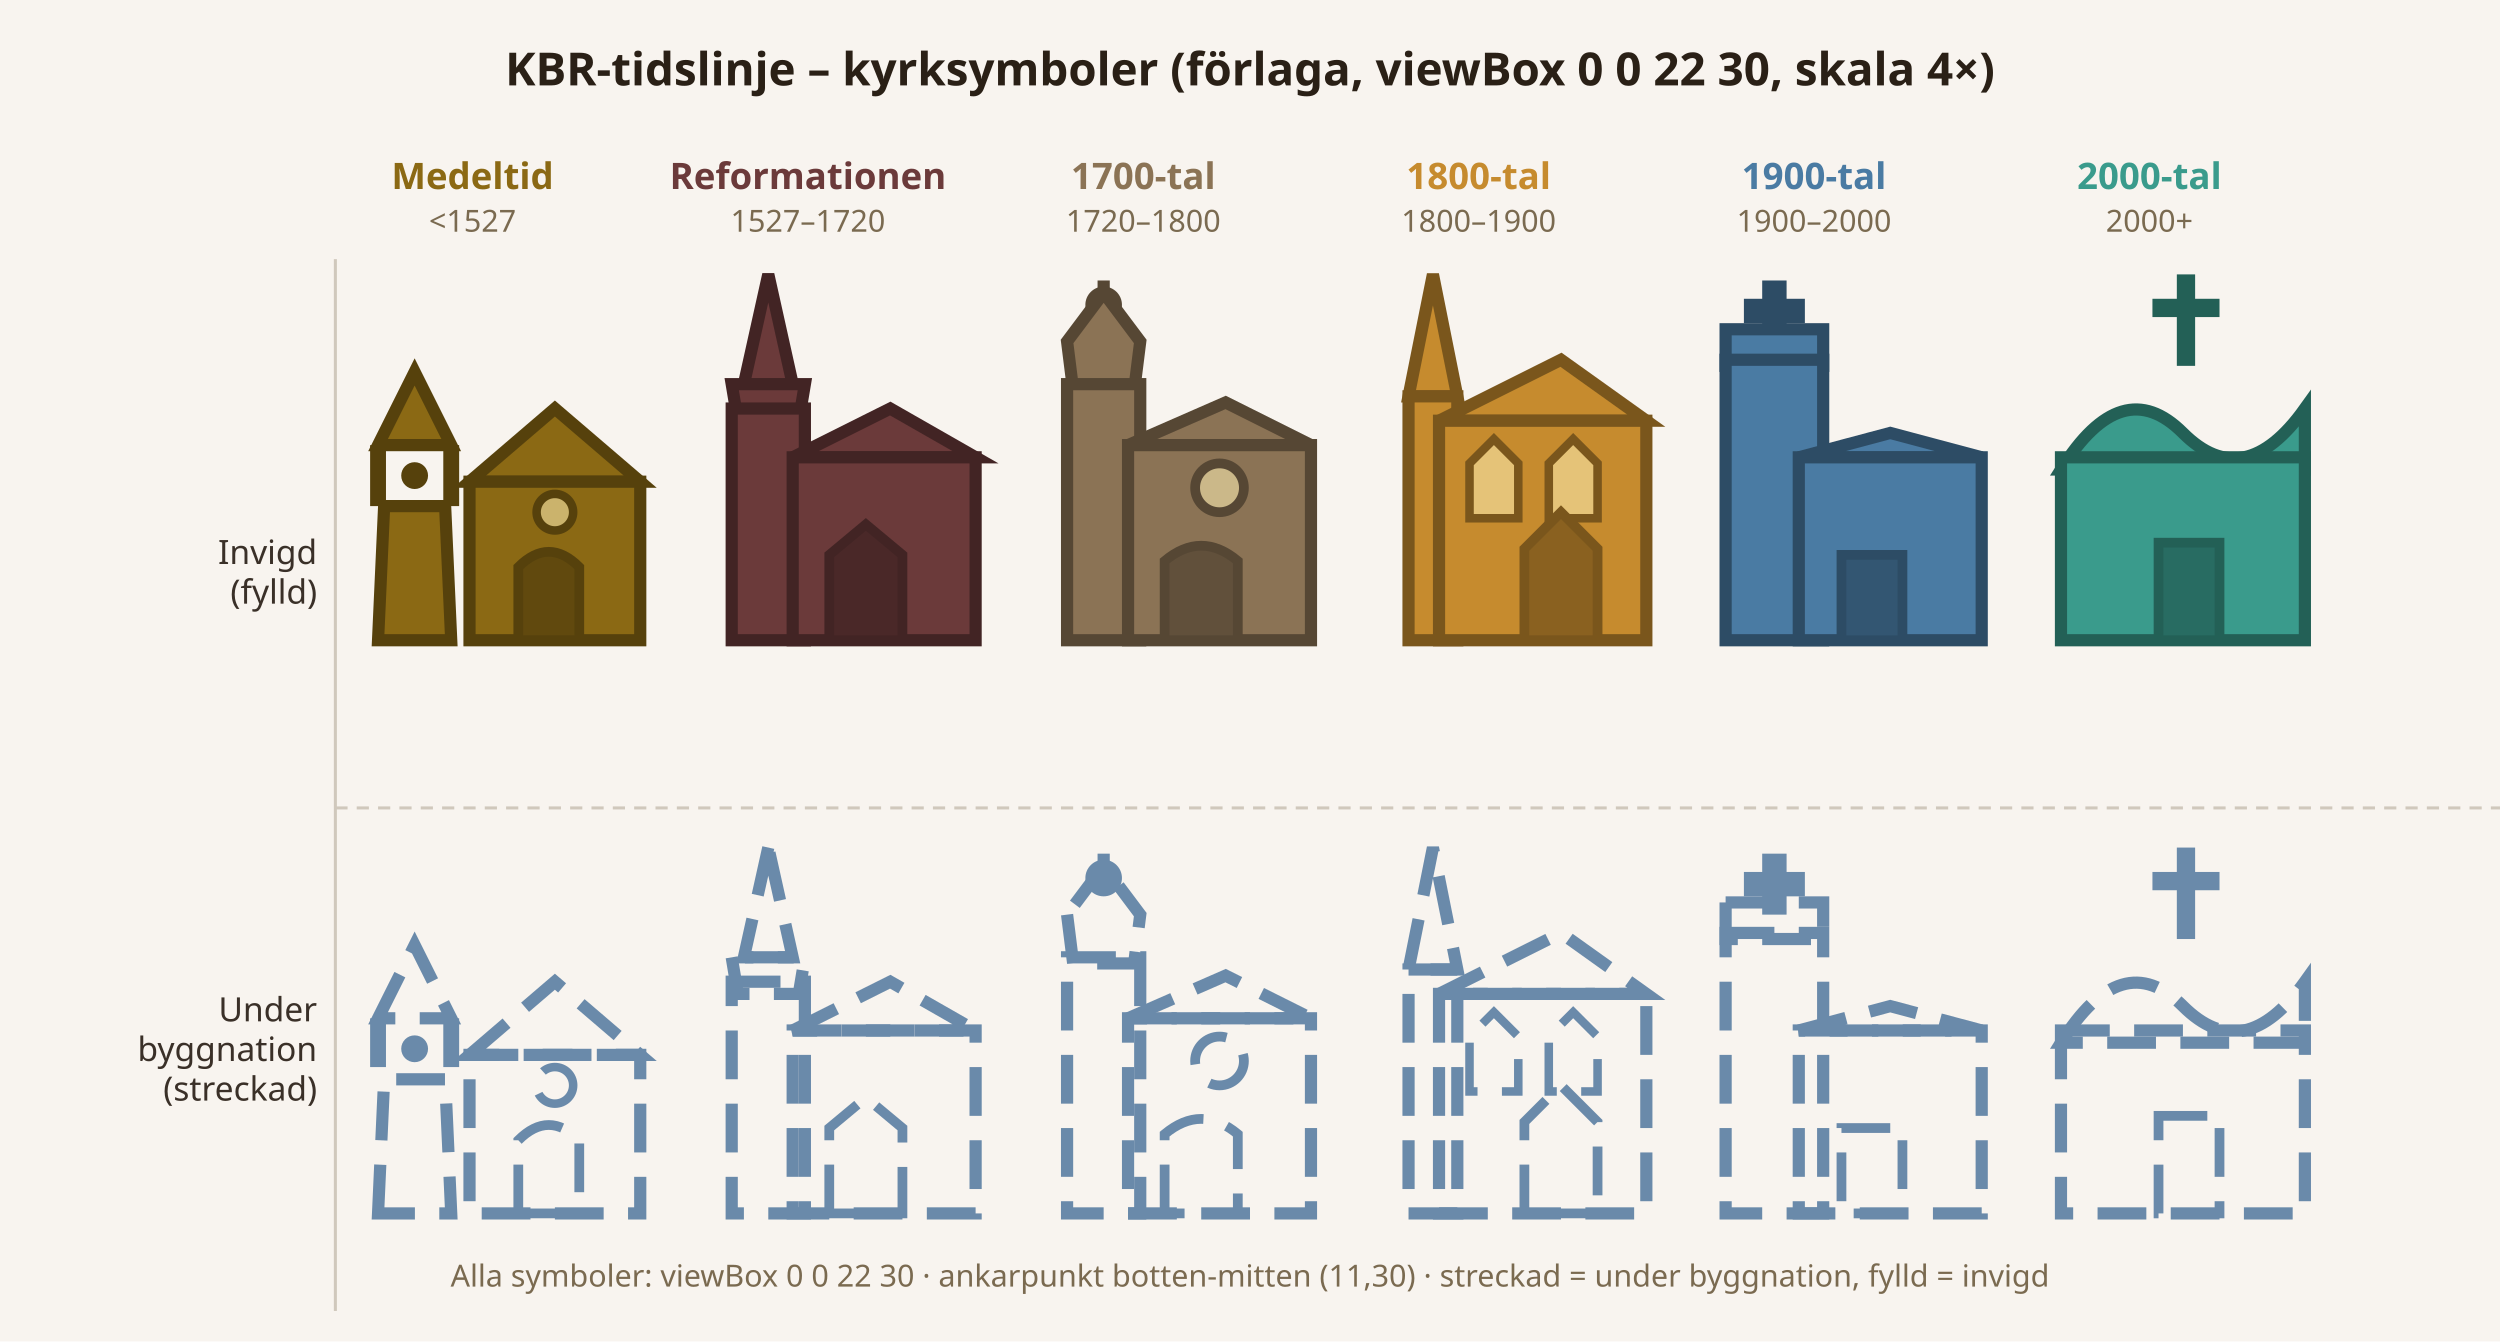
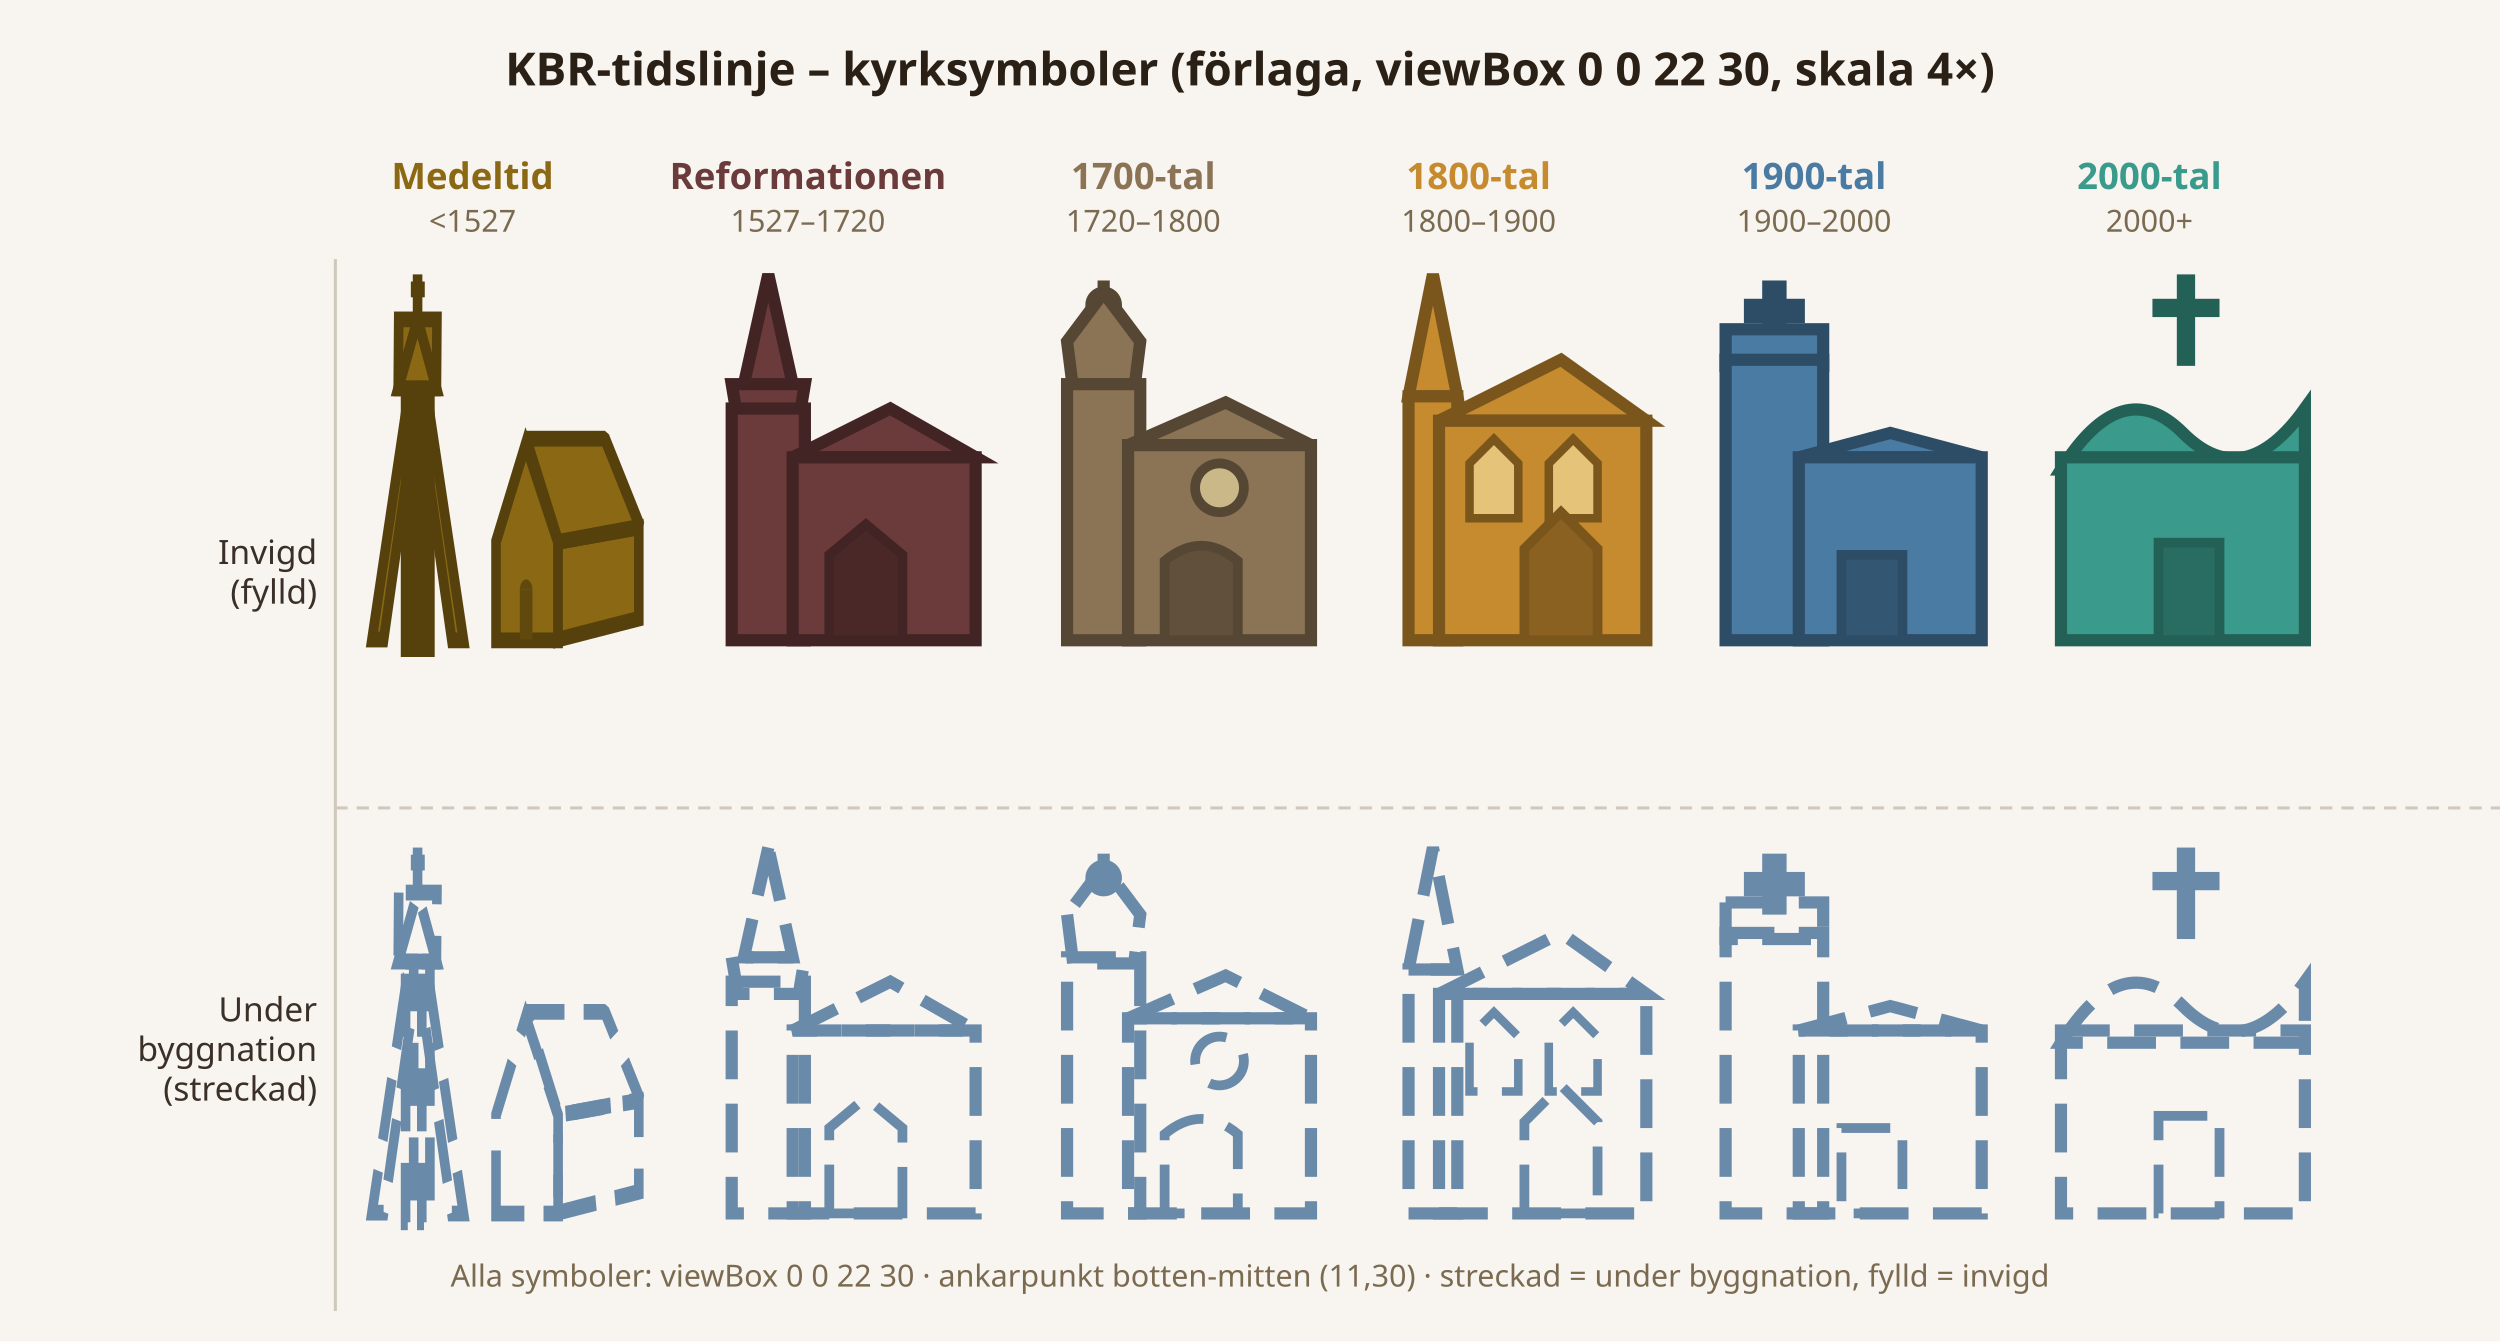
<svg xmlns="http://www.w3.org/2000/svg" viewBox="0 0 820 440" width="820" height="440" font-family="'Segoe UI', system-ui, sans-serif">
  <rect width="820" height="440" fill="#f8f4ef" />
  <text x="410" y="28" text-anchor="middle" font-size="15" font-weight="600" fill="#2a2016">
    KBR-tidslinje – kyrksymboler (förlaga, viewBox 0 0 22 30, skala 4×)
  </text>
  <text x="155" y="62" text-anchor="middle" font-size="12" font-weight="600" fill="#8B6914">Medeltid</text>
  <text x="155" y="76" text-anchor="middle" font-size="10" fill="#7a6a50">&lt;1527</text>
  <text x="265" y="62" text-anchor="middle" font-size="12" font-weight="600" fill="#6B3A3A">Reformationen</text>
  <text x="265" y="76" text-anchor="middle" font-size="10" fill="#7a6a50">1527–1720</text>
  <text x="375" y="62" text-anchor="middle" font-size="12" font-weight="600" fill="#8B7355">1700-tal</text>
  <text x="375" y="76" text-anchor="middle" font-size="10" fill="#7a6a50">1720–1800</text>
  <text x="485" y="62" text-anchor="middle" font-size="12" font-weight="600" fill="#C68B2E">1800-tal</text>
  <text x="485" y="76" text-anchor="middle" font-size="10" fill="#7a6a50">1800–1900</text>
  <text x="595" y="62" text-anchor="middle" font-size="12" font-weight="600" fill="#4A7BA3">1900-tal</text>
  <text x="595" y="76" text-anchor="middle" font-size="10" fill="#7a6a50">1900–2000</text>
  <text x="705" y="62" text-anchor="middle" font-size="12" font-weight="600" fill="#3A9B8C">2000-tal</text>
  <text x="705" y="76" text-anchor="middle" font-size="10" fill="#7a6a50">2000+</text>
  <text x="104" y="185" text-anchor="end" font-size="11" fill="#3a3028">Invigd</text>
  <text x="104" y="198" text-anchor="end" font-size="11" fill="#3a3028">(fylld)</text>
  <text x="104" y="335" text-anchor="end" font-size="11" fill="#3a3028">Under</text>
  <text x="104" y="348" text-anchor="end" font-size="11" fill="#3a3028">byggnation</text>
  <text x="104" y="361" text-anchor="end" font-size="11" fill="#3a3028">(streckad)</text>
  <line x1="110" y1="85" x2="110" y2="430" stroke="#d0c8bc" stroke-width="1" />
  <line x1="110" y1="265" x2="820" y2="265" stroke="#d0c8bc" stroke-width="1" stroke-dasharray="4,3" />
  <g id="medeltid-fylld" transform="translate(122, 90) scale(4)">
-     <polygon points="0.5,14 3.5,8 6.5,14" fill="#8B6914" stroke="#56410C" stroke-width="1" />
-     <line x1="0.5" y1="14" x2="0.5" y2="19" stroke="#56410C" stroke-width="1.3" />
-     <line x1="6.5" y1="14" x2="6.5" y2="19" stroke="#56410C" stroke-width="1.3" />
-     <circle cx="3.5" cy="16.5" r="1.1" fill="#56410C" />
-     <polygon points="0.5,30 1,19 6,19 6.5,30" fill="#8B6914" stroke="#56410C" stroke-width="1" />
-     <polygon points="8,17 15,11 22,17" fill="#8B6914" stroke="#56410C" stroke-width="1" />
-     <rect x="8" y="17" width="14" height="13" fill="#8B6914" stroke="#56410C" stroke-width="1" />
-     <circle cx="15" cy="19.5" r="1.5" fill="rgba(255,240,180,0.55)" stroke="#56410C" stroke-width="0.7" />
-     <path d="M12,30 L12,24 Q14.5,21.5 17,24 L17,30 Z" fill="#61490E" stroke="#56410C" stroke-width="0.8" />
+     <g transform="scale(0.0982,0.1616) translate(-18.73,-34.89)">
+       <polygon points="67.12,106.09 95.19,220.59 85.45,220.59 60.35,112.7 67.12,106.09" fill="#8B6914" stroke="#56410C" stroke-width="8" stroke-miterlimit="10" />
+       <polygon points="46.81,105.65 18.73,220.15 28.48,220.15 53.58,112.26 46.81,105.65" fill="#8B6914" stroke="#56410C" stroke-width="8" stroke-miterlimit="10" />
+       <polygon points="122.33,220.59 122.33,170.49 147.1,121.06 174.18,170.83 174.18,220.59 122.33,220.59" fill="#8B6914" stroke="#56410C" stroke-width="8" stroke-miterlimit="10" />
+       <polygon points="174.18,220.15 241.56,209.58 241.56,163.34 174.18,170.6 174.18,220.15" fill="#8B6914" stroke="#56410C" stroke-width="8" stroke-miterlimit="10" />
+       <polygon points="147.49,118.26 213.27,118.26 242.69,162.9 174.46,170.6 147.49,118.26" fill="#8B6914" stroke="#56410C" stroke-width="8" stroke-linejoin="bevel" />
+       <rect x="142.2" y="194.94" width="10.57" height="25.21" fill="#61490E" />
+       <path d="M152.77,194.94c0-2.92-2.36-5.28-5.28-5.28s-5.28,2.36-5.28,5.28h10.57Z" fill="#61490E" />
+       <polygon points="41.08,57.73 40.64,92.74 72.57,92.74 73.01,57.73 56.83,57.73 41.08,57.73" fill="#8B6914" stroke="#56410C" stroke-width="8" stroke-miterlimit="10" />
+       <polygon points="40.64,92.74 56.83,57.73 72.57,92.74 40.64,92.74" fill="#8B6914" stroke="#56410C" stroke-width="8" stroke-miterlimit="10" />
+       <line x1="56.83" y1="56.74" x2="56.83" y2="34.89" stroke="#56410C" stroke-width="8" />
+       <line x1="51.21" y1="42.51" x2="62.83" y2="42.51" stroke="#56410C" stroke-width="8" />
+       <rect x="46.81" y="92.74" width="6.77" height="132.3" fill="#8B6914" stroke="#56410C" stroke-width="8" />
+       <rect x="60.35" y="92.74" width="6.77" height="132.3" fill="#8B6914" stroke="#56410C" stroke-width="8" />
+     </g>
  </g>
  <g id="reformationen-fylld" transform="translate(232, 90) scale(4)">
    <polygon points="5,0 3,9 7,9" fill="#6B3A3A" stroke="#422424" stroke-width="1" />
    <polygon points="2,9 2.5,12 7.5,12 8,9" fill="#6B3A3A" stroke="#422424" stroke-width="1" />
    <rect x="2" y="11" width="6" height="19" fill="#6B3A3A" stroke="#422424" stroke-width="1" />
    <polygon points="7,15 15,11 22,15" fill="#6B3A3A" stroke="#422424" stroke-width="1" />
    <rect x="7" y="15" width="15" height="15" fill="#6B3A3A" stroke="#422424" stroke-width="1" />
    <path d="M10,30 L10,23 L13,20.5 L16,23 L16,30 Z" fill="#4A2828" stroke="#422424" stroke-width="0.8" />
  </g>
  <g id="sjuttonhundra-fylld" transform="translate(342, 90) scale(4)">
    <circle cx="5" cy="2.5" r="1.5" fill="#564734" />
    <rect x="4.5" y="0.5" width="1" height="2.5" fill="#564734" />
    <polygon points="2,5.5 2.5,9.5 7.5,9.5 8,5.5 5,1.5" fill="#8B7355" stroke="#564734" stroke-width="1" />
    <rect x="2" y="9" width="6" height="21" fill="#8B7355" stroke="#564734" stroke-width="1" />
    <polygon points="7,14 15,10.5 22,14" fill="#8B7355" stroke="#564734" stroke-width="1" />
    <rect x="7" y="14" width="15" height="16" fill="#8B7355" stroke="#564734" stroke-width="1" />
    <circle cx="14.5" cy="17.5" r="2" fill="rgba(255,240,180,0.55)" stroke="#564734" stroke-width="0.8" />
    <path d="M10,30 L10,23.5 Q13,21 16,23.5 L16,30 Z" fill="#61503B" stroke="#564734" stroke-width="0.8" />
  </g>
  <g id="atttonhundra-fylld" transform="translate(452, 90) scale(4)">
    <polygon points="4.5,0 2.5,10 6.5,10" fill="#C68B2E" stroke="#7A561C" stroke-width="1" />
    <rect x="2.5" y="10" width="4" height="20" fill="#C68B2E" stroke="#7A561C" stroke-width="1" />
    <polygon points="5,12 15,7 22,12" fill="#C68B2E" stroke="#7A561C" stroke-width="1" />
    <rect x="5" y="12" width="17" height="18" fill="#C68B2E" stroke="#7A561C" stroke-width="1" />
    <path d="M7.5,20 L7.5,15.5 L9.5,13.5 L11.5,15.5 L11.5,20 Z" fill="rgba(255,240,180,0.55)" stroke="#7A561C" stroke-width="0.7" />
    <path d="M14,20 L14,15.5 L16,13.5 L18,15.5 L18,20 Z" fill="rgba(255,240,180,0.55)" stroke="#7A561C" stroke-width="0.7" />
    <path d="M12,30 L12,22.5 L15,19.5 L18,22.5 L18,30 Z" fill="#8A6120" stroke="#7A561C" stroke-width="0.8" />
  </g>
  <g id="nittonhundra-fylld" transform="translate(562, 90) scale(4)">
    <rect x="4" y="0.5" width="2" height="5" fill="#2D4C65" />
    <rect x="2.5" y="2" width="5" height="2" fill="#2D4C65" />
    <rect x="1" y="4.5" width="8" height="3" fill="#4A7BA3" stroke="#2D4C65" stroke-width="1" />
    <rect x="1" y="7" width="8" height="23" fill="#4A7BA3" stroke="#2D4C65" stroke-width="1" />
    <polygon points="7,15 14.5,13 22,15" fill="#4A7BA3" stroke="#2D4C65" stroke-width="1" />
    <rect x="7" y="15" width="15" height="15" fill="#4A7BA3" stroke="#2D4C65" stroke-width="1" />
    <rect x="10.5" y="23" width="5" height="7" fill="#335672" stroke="#2D4C65" stroke-width="0.8" />
  </g>
  <g id="modern-fylld" transform="translate(672, 90) scale(4)">
    <rect x="10.5" y="0" width="1.5" height="7.5" fill="#236056" />
    <rect x="8.5" y="2" width="5.5" height="1.5" fill="#236056" />
    <path d="M1,16 Q6,8 11,13 Q16,18 21,11 L21,16 Z" fill="#3A9B8C" stroke="#236056" stroke-width="1" />
    <rect x="1" y="15" width="20" height="15" fill="#3A9B8C" stroke="#236056" stroke-width="1" />
    <rect x="9" y="22" width="5" height="8" fill="#286C62" stroke="#236056" stroke-width="0.8" />
  </g>
  <g id="medeltid-streckad" transform="translate(122, 278) scale(4)">
-     <polygon points="0.5,14 3.5,8 6.5,14" fill="none" stroke="#6a8aaa" stroke-width="1" stroke-dasharray="4,2" />
-     <line x1="0.5" y1="14" x2="0.5" y2="19" stroke="#6a8aaa" stroke-width="1.3" stroke-dasharray="4,2" />
-     <line x1="6.5" y1="14" x2="6.5" y2="19" stroke="#6a8aaa" stroke-width="1.3" stroke-dasharray="4,2" />
-     <circle cx="3.5" cy="16.5" r="1.1" fill="#6a8aaa" stroke-dasharray="4,2" />
-     <polygon points="0.5,30 1,19 6,19 6.5,30" fill="none" stroke="#6a8aaa" stroke-width="1" stroke-dasharray="4,2" />
-     <polygon points="8,17 15,11 22,17" fill="none" stroke="#6a8aaa" stroke-width="1" stroke-dasharray="4,2" />
-     <rect x="8" y="17" width="14" height="13" fill="none" stroke="#6a8aaa" stroke-width="1" stroke-dasharray="4,2" />
-     <circle cx="15" cy="19.5" r="1.5" fill="none" stroke="#6a8aaa" stroke-width="0.7" stroke-dasharray="4,2" />
-     <path d="M12,30 L12,24 Q14.5,21.5 17,24 L17,30 Z" fill="none" stroke="#6a8aaa" stroke-width="0.8" stroke-dasharray="4,2" />
+     <g transform="scale(0.0982,0.1616) translate(-18.73,-34.89)">
+       <polygon points="67.12,106.09 95.19,220.59 85.45,220.59 60.35,112.7 67.12,106.09" fill="none" stroke="#6a8aaa" stroke-width="8" stroke-miterlimit="10" stroke-dasharray="32,16" />
+       <polygon points="46.81,105.65 18.73,220.15 28.48,220.15 53.58,112.26 46.81,105.65" fill="none" stroke="#6a8aaa" stroke-width="8" stroke-miterlimit="10" stroke-dasharray="32,16" />
+       <polygon points="122.33,220.59 122.33,170.49 147.1,121.06 174.18,170.83 174.18,220.59 122.33,220.59" fill="none" stroke="#6a8aaa" stroke-width="8" stroke-miterlimit="10" stroke-dasharray="32,16" />
+       <polygon points="174.18,220.15 241.56,209.58 241.56,163.34 174.18,170.6 174.18,220.15" fill="none" stroke="#6a8aaa" stroke-width="8" stroke-miterlimit="10" stroke-dasharray="32,16" />
+       <polygon points="147.49,118.26 213.27,118.26 242.69,162.9 174.46,170.6 147.49,118.26" fill="none" stroke="#6a8aaa" stroke-width="8" stroke-linejoin="bevel" stroke-dasharray="32,16" />
+       <polygon points="41.08,57.73 40.64,92.74 72.57,92.74 73.01,57.73 56.83,57.73 41.08,57.73" fill="none" stroke="#6a8aaa" stroke-width="8" stroke-miterlimit="10" stroke-dasharray="32,16" />
+       <polygon points="40.64,92.74 56.83,57.73 72.57,92.74 40.64,92.74" fill="none" stroke="#6a8aaa" stroke-width="8" stroke-miterlimit="10" stroke-dasharray="32,16" />
+       <line x1="56.83" y1="56.74" x2="56.83" y2="34.89" stroke="#6a8aaa" stroke-width="8" stroke-dasharray="32,16" />
+       <line x1="51.21" y1="42.51" x2="62.83" y2="42.51" stroke="#6a8aaa" stroke-width="8" stroke-dasharray="32,16" />
+       <rect x="46.81" y="92.74" width="6.77" height="132.3" fill="none" stroke="#6a8aaa" stroke-width="8" stroke-dasharray="32,16" />
+       <rect x="60.35" y="92.74" width="6.77" height="132.3" fill="none" stroke="#6a8aaa" stroke-width="8" stroke-dasharray="32,16" />
+     </g>
  </g>
  <g id="reformationen-streckad" transform="translate(232, 278) scale(4)">
    <polygon points="5,0 3,9 7,9" fill="none" stroke="#6a8aaa" stroke-width="1" stroke-dasharray="4,2" />
    <polygon points="2,9 2.5,12 7.5,12 8,9" fill="none" stroke="#6a8aaa" stroke-width="1" stroke-dasharray="4,2" />
    <rect x="2" y="11" width="6" height="19" fill="none" stroke="#6a8aaa" stroke-width="1" stroke-dasharray="4,2" />
    <polygon points="7,15 15,11 22,15" fill="none" stroke="#6a8aaa" stroke-width="1" stroke-dasharray="4,2" />
    <rect x="7" y="15" width="15" height="15" fill="none" stroke="#6a8aaa" stroke-width="1" stroke-dasharray="4,2" />
    <path d="M10,30 L10,23 L13,20.5 L16,23 L16,30 Z" fill="none" stroke="#6a8aaa" stroke-width="0.8" stroke-dasharray="4,2" />
  </g>
  <g id="sjuttonhundra-streckad" transform="translate(342, 278) scale(4)">
    <circle cx="5" cy="2.5" r="1.5" fill="#6a8aaa" stroke-dasharray="4,2" />
    <rect x="4.5" y="0.5" width="1" height="2.5" fill="#6a8aaa" stroke-dasharray="4,2" />
    <polygon points="2,5.5 2.5,9.5 7.5,9.5 8,5.5 5,1.5" fill="none" stroke="#6a8aaa" stroke-width="1" stroke-dasharray="4,2" />
    <rect x="2" y="9" width="6" height="21" fill="none" stroke="#6a8aaa" stroke-width="1" stroke-dasharray="4,2" />
    <polygon points="7,14 15,10.5 22,14" fill="none" stroke="#6a8aaa" stroke-width="1" stroke-dasharray="4,2" />
    <rect x="7" y="14" width="15" height="16" fill="none" stroke="#6a8aaa" stroke-width="1" stroke-dasharray="4,2" />
    <circle cx="14.5" cy="17.5" r="2" fill="none" stroke="#6a8aaa" stroke-width="0.8" stroke-dasharray="4,2" />
    <path d="M10,30 L10,23.5 Q13,21 16,23.5 L16,30 Z" fill="none" stroke="#6a8aaa" stroke-width="0.8" stroke-dasharray="4,2" />
  </g>
  <g id="atttonhundra-streckad" transform="translate(452, 278) scale(4)">
    <polygon points="4.5,0 2.5,10 6.5,10" fill="none" stroke="#6a8aaa" stroke-width="1" stroke-dasharray="4,2" />
    <rect x="2.5" y="10" width="4" height="20" fill="none" stroke="#6a8aaa" stroke-width="1" stroke-dasharray="4,2" />
    <polygon points="5,12 15,7 22,12" fill="none" stroke="#6a8aaa" stroke-width="1" stroke-dasharray="4,2" />
    <rect x="5" y="12" width="17" height="18" fill="none" stroke="#6a8aaa" stroke-width="1" stroke-dasharray="4,2" />
    <path d="M7.5,20 L7.5,15.5 L9.5,13.5 L11.5,15.5 L11.5,20 Z" fill="none" stroke="#6a8aaa" stroke-width="0.7" stroke-dasharray="4,2" />
    <path d="M14,20 L14,15.5 L16,13.5 L18,15.5 L18,20 Z" fill="none" stroke="#6a8aaa" stroke-width="0.7" stroke-dasharray="4,2" />
    <path d="M12,30 L12,22.5 L15,19.5 L18,22.5 L18,30 Z" fill="none" stroke="#6a8aaa" stroke-width="0.8" stroke-dasharray="4,2" />
  </g>
  <g id="nittonhundra-streckad" transform="translate(562, 278) scale(4)">
    <rect x="4" y="0.5" width="2" height="5" fill="#6a8aaa" stroke-dasharray="4,2" />
    <rect x="2.5" y="2" width="5" height="2" fill="#6a8aaa" stroke-dasharray="4,2" />
    <rect x="1" y="4.5" width="8" height="3" fill="none" stroke="#6a8aaa" stroke-width="1" stroke-dasharray="4,2" />
    <rect x="1" y="7" width="8" height="23" fill="none" stroke="#6a8aaa" stroke-width="1" stroke-dasharray="4,2" />
    <polygon points="7,15 14.5,13 22,15" fill="none" stroke="#6a8aaa" stroke-width="1" stroke-dasharray="4,2" />
    <rect x="7" y="15" width="15" height="15" fill="none" stroke="#6a8aaa" stroke-width="1" stroke-dasharray="4,2" />
    <rect x="10.5" y="23" width="5" height="7" fill="none" stroke="#6a8aaa" stroke-width="0.8" stroke-dasharray="4,2" />
  </g>
  <g id="modern-streckad" transform="translate(672, 278) scale(4)">
    <rect x="10.5" y="0" width="1.5" height="7.5" fill="#6a8aaa" stroke-dasharray="4,2" />
    <rect x="8.5" y="2" width="5.5" height="1.5" fill="#6a8aaa" stroke-dasharray="4,2" />
    <path d="M1,16 Q6,8 11,13 Q16,18 21,11 L21,16 Z" fill="none" stroke="#6a8aaa" stroke-width="1" stroke-dasharray="4,2" />
    <rect x="1" y="15" width="20" height="15" fill="none" stroke="#6a8aaa" stroke-width="1" stroke-dasharray="4,2" />
    <rect x="9" y="22" width="5" height="8" fill="none" stroke="#6a8aaa" stroke-width="0.8" stroke-dasharray="4,2" />
  </g>
  <text x="410" y="422" text-anchor="middle" font-size="10" fill="#7a6a50">
    Alla symboler: viewBox 0 0 22 30 · ankarpunkt botten-mitten (11,30) · streckad = under byggnation, fylld = invigd
  </text>
</svg>
